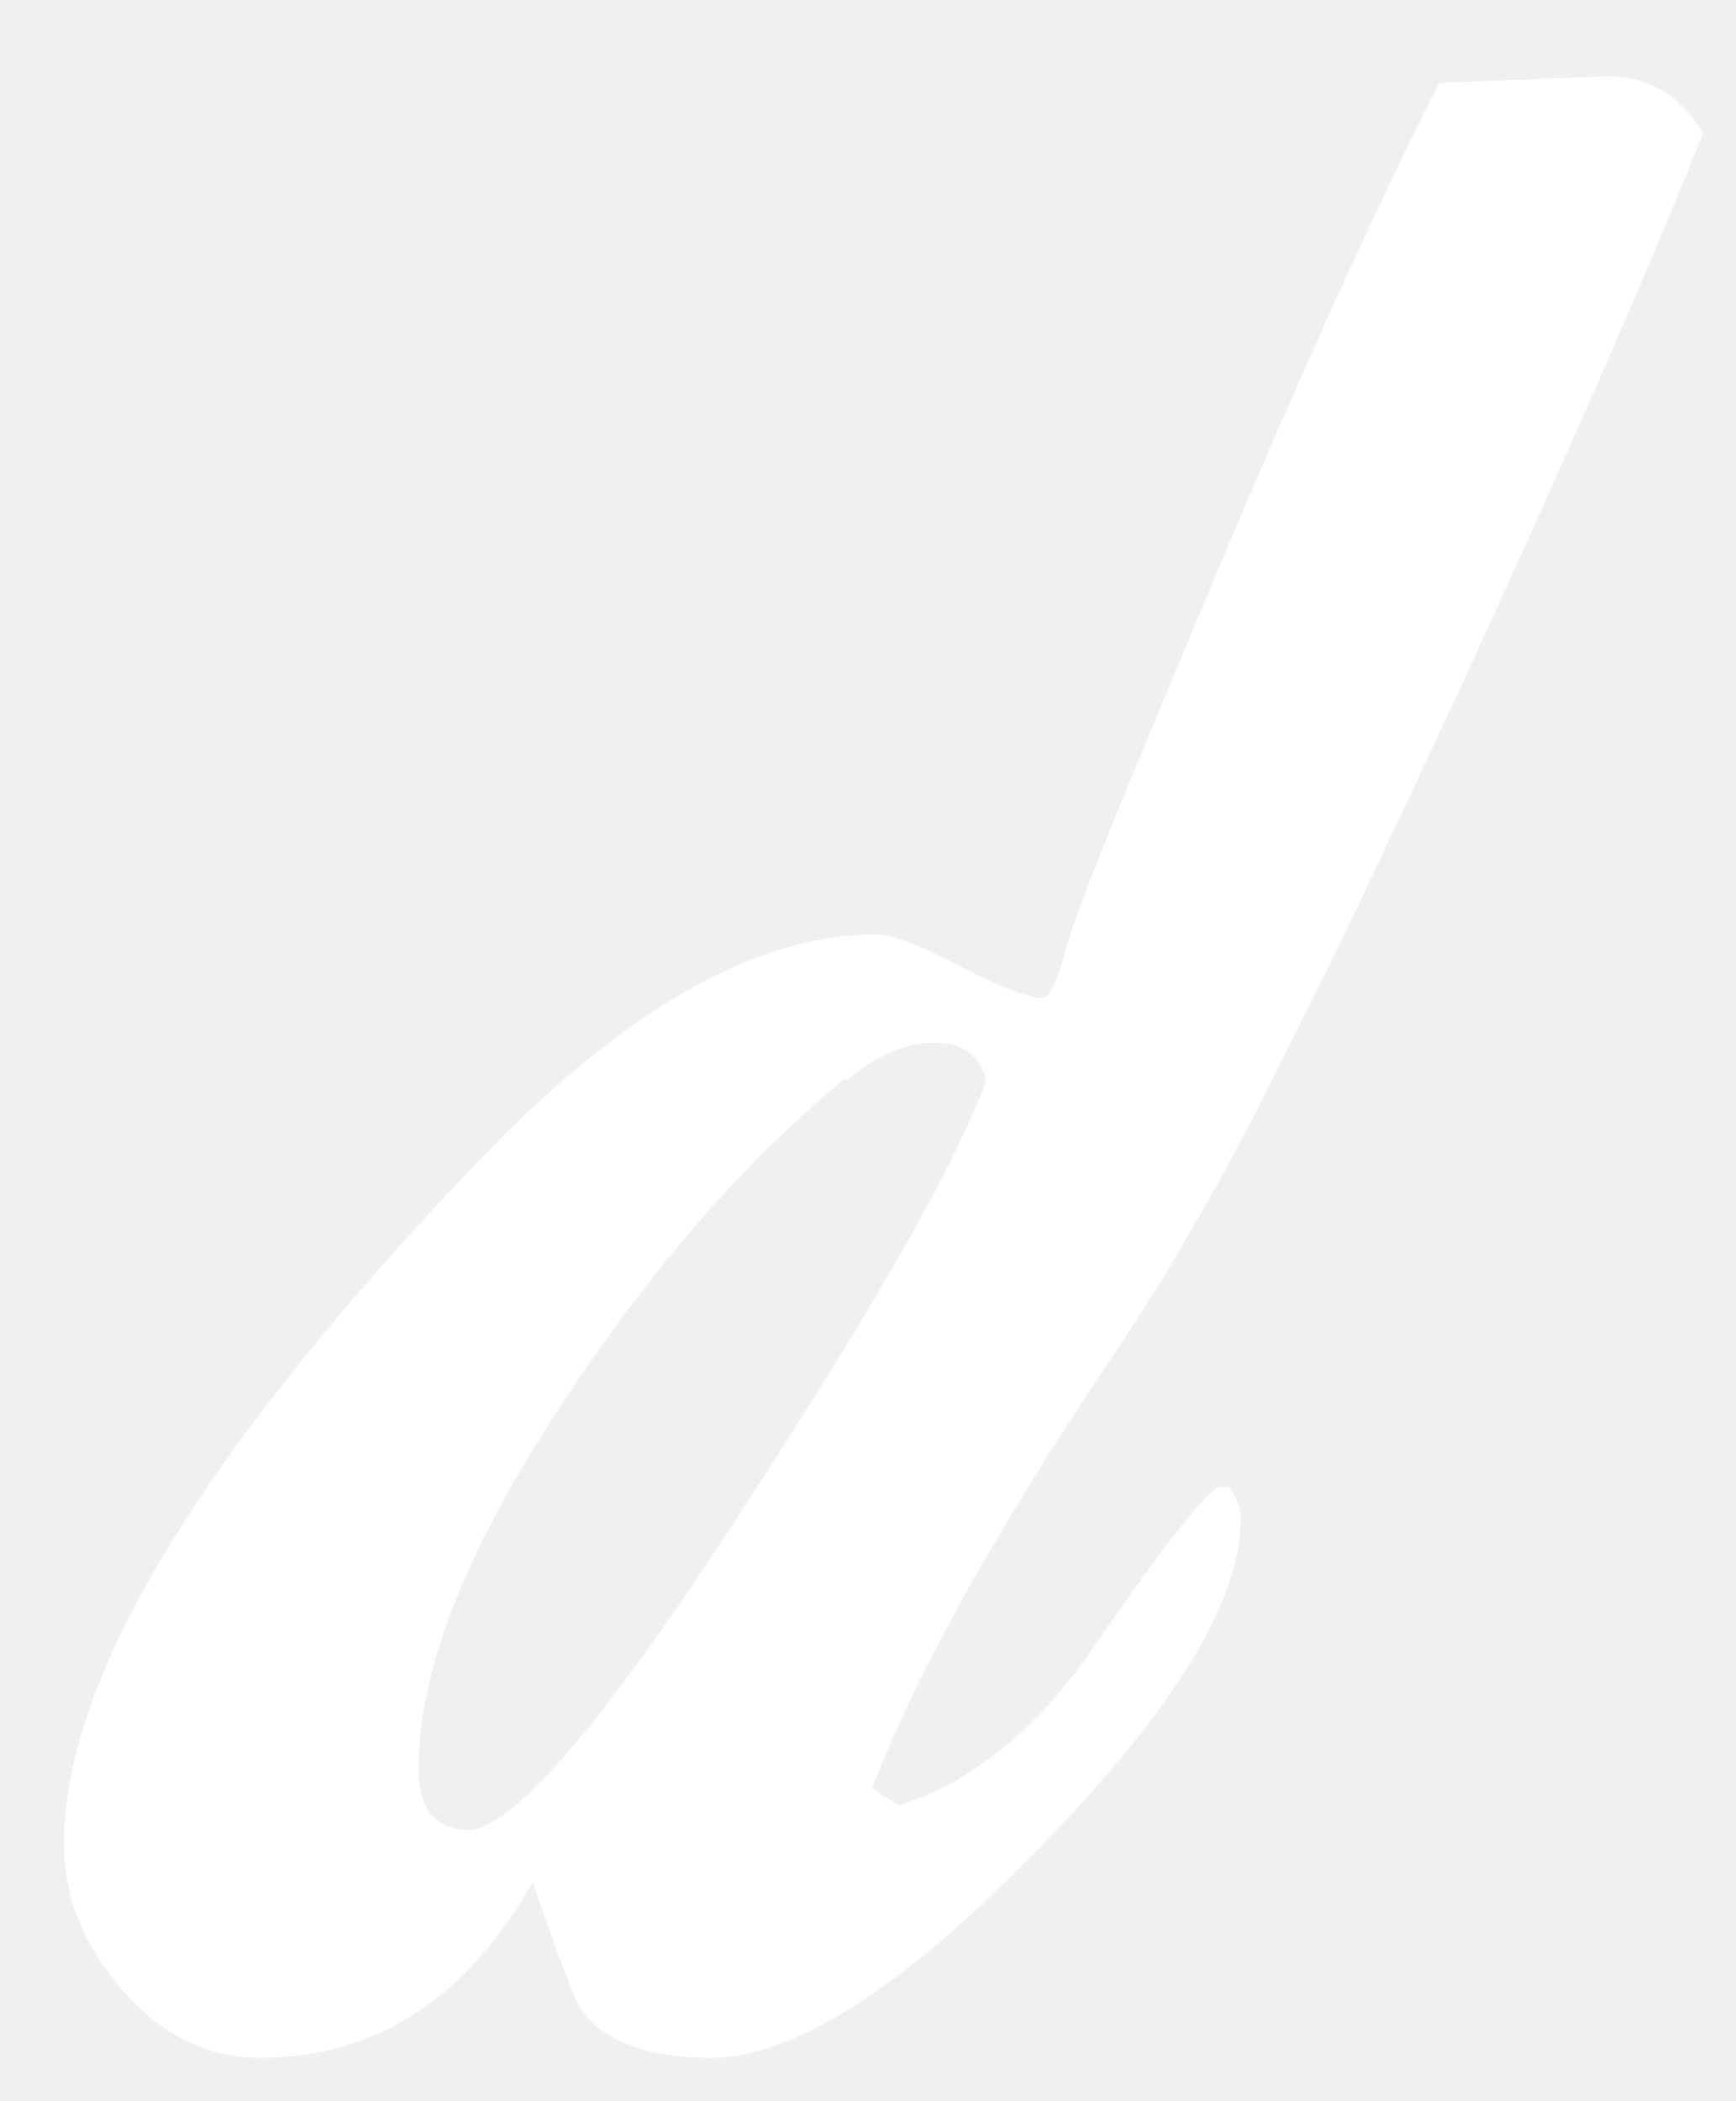
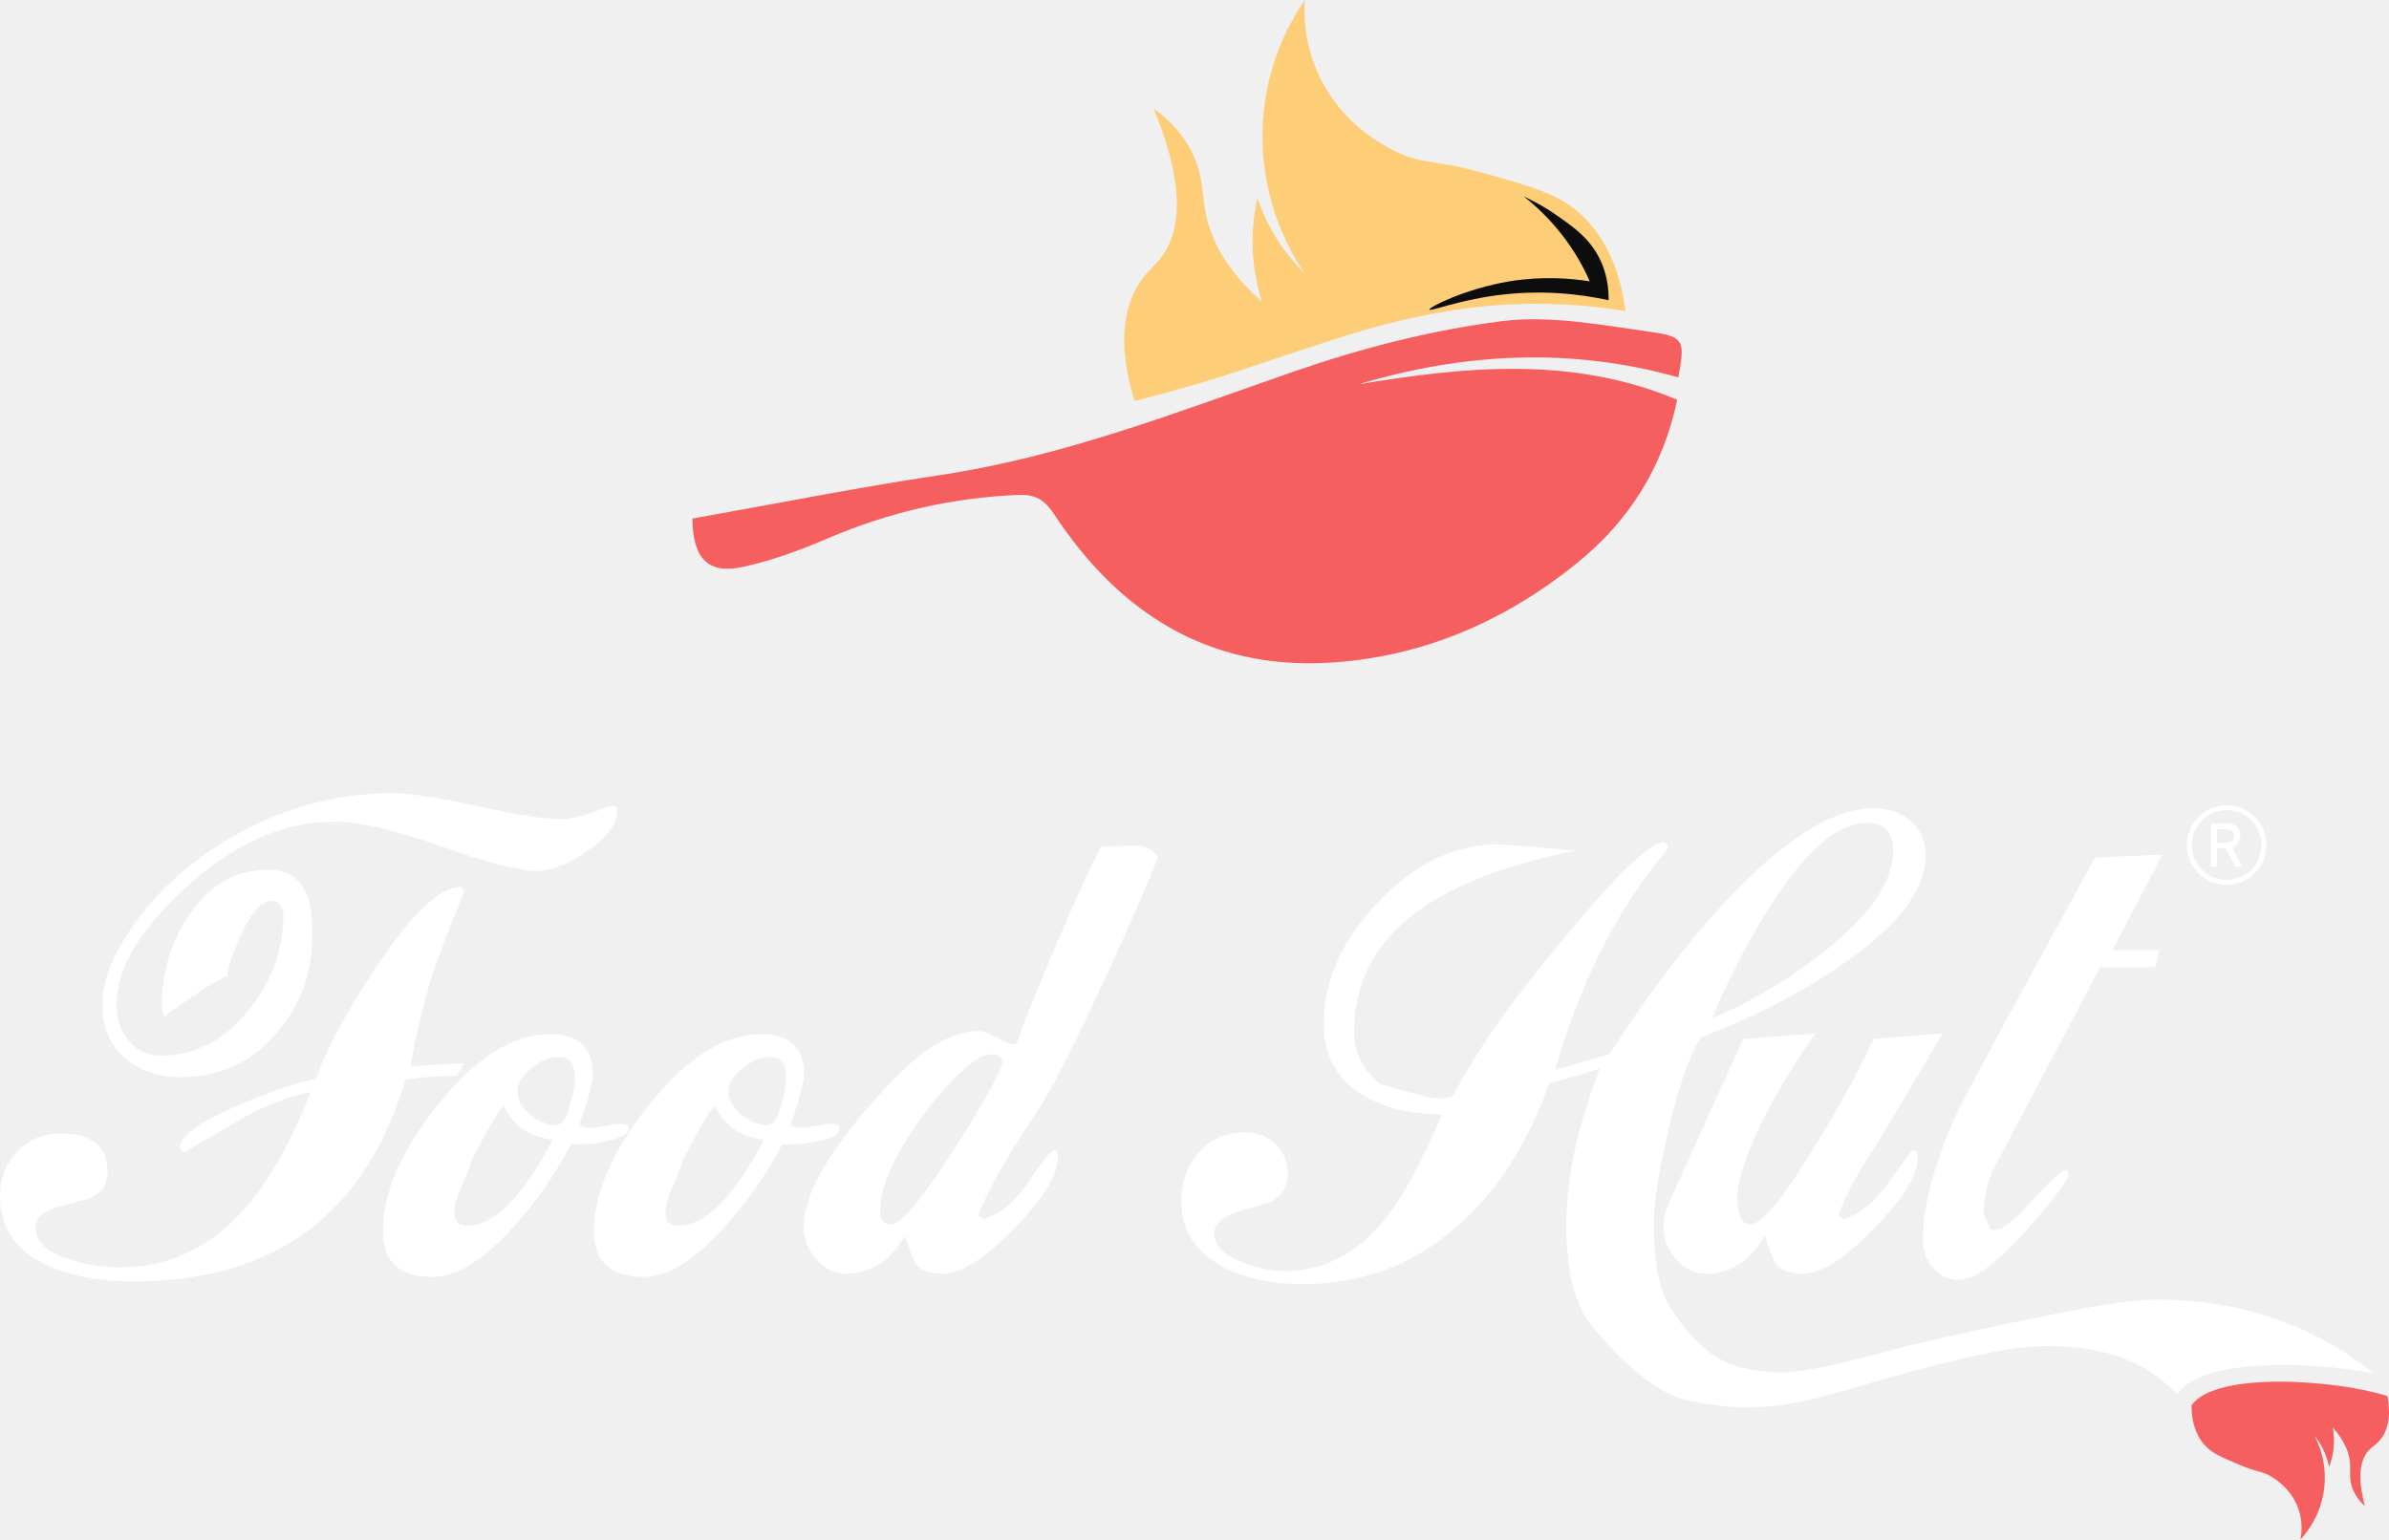
- <svg xmlns="http://www.w3.org/2000/svg" width="19" height="23" viewBox="0 0 19 23" fill="none">
-   <path d="M18.646 1.455C18.091 2.867 17.202 4.89 15.986 7.538C15.154 9.328 14.555 10.582 14.195 11.282C13.515 12.694 12.828 13.898 12.147 14.9C10.886 16.779 10.023 18.335 9.55 19.577L9.84 19.766C10.653 19.508 11.365 18.922 11.989 18.008C12.695 16.986 13.143 16.407 13.332 16.28H13.458C13.54 16.388 13.584 16.507 13.584 16.634C13.584 17.529 12.84 18.739 11.359 20.252C9.878 21.771 8.686 22.527 7.785 22.527C7.104 22.527 6.632 22.357 6.373 22.017C6.31 21.935 6.127 21.462 5.831 20.605C5.106 21.884 4.11 22.527 2.85 22.527C2.276 22.527 1.772 22.281 1.343 21.79C0.914 21.298 0.7 20.762 0.7 20.189C0.7 18.373 2.2 15.896 5.194 12.757C6.802 11.068 8.264 10.229 9.588 10.229C9.758 10.229 10.06 10.343 10.483 10.563C10.912 10.79 11.22 10.91 11.416 10.929C11.504 10.885 11.573 10.74 11.643 10.482C11.725 10.141 12.103 9.183 12.765 7.607C13.956 4.72 14.952 2.489 15.759 0.907L17.549 0.837C18.028 0.825 18.387 1.027 18.646 1.455ZM10.798 11.83C10.735 11.553 10.54 11.414 10.218 11.414C9.922 11.414 9.6 11.553 9.26 11.83V11.799C8.195 12.675 7.186 13.816 6.247 15.228C5.138 16.873 4.583 18.247 4.583 19.357C4.583 19.804 4.766 20.031 5.125 20.031C5.617 20.031 6.644 18.827 8.201 16.413C9.594 14.276 10.458 12.751 10.798 11.83Z" fill="white" />
+ <svg xmlns="http://www.w3.org/2000/svg" width="121" height="78" viewBox="0 0 121 78" fill="none">
+   <path d="M23.511 53.862L23.127 54.505C22.232 54.505 21.368 54.568 20.53 54.701C18.525 61.514 13.93 64.918 6.757 64.918C4.986 64.918 3.511 64.641 2.338 64.08C0.782 63.349 0 62.195 0 60.607C0 59.705 0.296 58.949 0.882 58.338C1.469 57.726 2.212 57.424 3.108 57.424C4.664 57.424 5.446 58.079 5.446 59.384C5.446 60.027 5.125 60.481 4.488 60.733C4.122 60.821 3.587 60.966 2.868 61.168C2.149 61.37 1.796 61.722 1.796 62.214C1.796 62.901 2.364 63.424 3.492 63.79C4.343 64.067 5.2 64.206 6.057 64.206C8.472 64.206 10.533 63.273 12.241 61.407C13.521 60.014 14.687 57.991 15.733 55.331C14.706 55.52 13.596 55.942 12.405 56.579C12.083 56.768 11.062 57.367 9.329 58.375L9.171 58.312C9.152 58.249 9.127 58.193 9.108 58.155C9.108 57.556 10.111 56.831 12.121 55.974C13.785 55.268 15.078 54.833 15.998 54.663C16.534 53.15 17.536 51.278 19.011 49.059C20.807 46.349 22.232 44.968 23.303 44.931L23.429 44.993L23.492 45.221C22.704 47.143 22.156 48.574 21.86 49.513C21.412 50.944 21.059 52.45 20.801 54.026C21.412 53.982 22.32 53.925 23.511 53.862ZM9.165 54.568C8.011 54.568 7.06 54.24 6.316 53.591C5.566 52.942 5.194 52.047 5.194 50.919C5.194 49.916 5.522 48.857 6.19 47.748C7.558 45.466 9.512 43.626 12.052 42.239C14.529 40.871 17.12 40.19 19.836 40.19C20.82 40.19 22.276 40.411 24.211 40.846C26.146 41.287 27.577 41.502 28.516 41.502C28.964 41.502 29.796 41.268 31.012 40.795L31.201 40.859L31.264 41.048C31.264 41.754 30.754 42.447 29.726 43.128C28.787 43.79 27.942 44.124 27.199 44.124C26.304 44.124 24.684 43.708 22.345 42.876C20.007 42.044 18.21 41.628 16.95 41.628C14.025 41.628 11.207 43.039 8.497 45.857C6.77 47.654 5.9 49.324 5.9 50.887C5.9 51.593 6.102 52.198 6.505 52.715C6.908 53.226 7.457 53.484 8.138 53.484C9.865 53.484 11.352 52.715 12.588 51.177C13.76 49.746 14.346 48.145 14.346 46.374C14.346 45.882 14.145 45.636 13.735 45.636C13.262 45.636 12.777 46.172 12.26 47.237C11.875 48.051 11.617 48.788 11.491 49.45C11.018 49.664 10.476 49.986 9.858 50.408C8.875 51.089 8.364 51.454 8.32 51.498C8.276 51.347 8.232 51.19 8.194 51.02C8.194 49.267 8.654 47.723 9.568 46.374C10.596 44.836 11.938 44.067 13.602 44.067C15.078 44.067 15.815 45.057 15.815 47.042V47.364C15.815 49.33 15.197 51.007 13.956 52.394C12.707 53.843 11.106 54.568 9.165 54.568Z" fill="white" />
+   <path d="M31.838 57.165C31.838 57.424 31.529 57.625 30.911 57.77C30.419 57.896 29.991 57.966 29.631 57.966C29.398 57.966 29.159 57.966 28.925 57.966C28.112 59.51 27.154 60.897 26.045 62.12C24.507 63.834 23.133 64.691 21.916 64.691C20.227 64.691 19.389 63.922 19.389 62.384C19.389 60.462 20.309 58.338 22.143 56.012C24.066 53.597 25.963 52.394 27.841 52.394C29.291 52.394 30.022 53.068 30.022 54.411C30.022 54.858 29.789 55.734 29.316 57.039C29.531 57.102 29.72 57.134 29.896 57.134C30.066 57.134 30.325 57.102 30.665 57.039C31.006 56.976 31.264 56.944 31.434 56.944C31.699 56.938 31.838 57.014 31.838 57.165ZM27.999 57.739C26.826 57.613 25.994 57.033 25.503 56.012C25.137 56.44 24.608 57.354 23.902 58.766V58.735C23.858 58.968 23.688 59.415 23.391 60.077C23.133 60.651 23.007 61.111 23.007 61.451C23.007 61.88 23.221 62.094 23.65 62.094C25.03 62.094 26.48 60.645 27.999 57.739ZM29.115 54.6C29.115 53.894 28.837 53.541 28.283 53.541C27.854 53.541 27.4 53.736 26.921 54.121C26.442 54.505 26.203 54.902 26.203 55.306C26.203 55.734 26.423 56.125 26.858 56.472C27.293 56.819 27.728 57.001 28.157 57.001C28.201 57.001 28.251 56.989 28.314 56.97V56.938C28.509 56.938 28.699 56.598 28.894 55.911C29.045 55.381 29.115 54.94 29.115 54.6Z" fill="white" />
+   <path d="M42.534 57.165C42.534 57.424 42.226 57.625 41.608 57.77C41.116 57.896 40.688 57.966 40.328 57.966C40.095 57.966 39.855 57.966 39.622 57.966C38.809 59.51 37.851 60.897 36.742 62.12C35.204 63.834 33.83 64.691 32.613 64.691C30.924 64.691 30.085 63.922 30.085 62.384C30.085 60.462 31.006 58.338 32.84 56.012C34.763 53.597 36.66 52.394 38.538 52.394C39.988 52.394 40.719 53.068 40.719 54.411C40.719 54.858 40.486 55.734 40.013 57.039C40.227 57.102 40.416 57.134 40.593 57.134C40.763 57.134 41.022 57.102 41.362 57.039C41.702 56.976 41.961 56.944 42.131 56.944C42.396 56.938 42.534 57.014 42.534 57.165ZM38.696 57.739C37.523 57.613 36.691 57.033 36.2 56.012C35.834 56.44 35.305 57.354 34.599 58.766V58.735C34.554 58.968 34.384 59.415 34.088 60.077C33.83 60.651 33.703 61.111 33.703 61.451C33.703 61.88 33.918 62.094 34.346 62.094C35.727 62.094 37.177 60.645 38.696 57.739ZM39.811 54.6C39.811 53.894 39.534 53.541 38.979 53.541C38.551 53.541 38.097 53.736 37.618 54.121C37.139 54.505 36.899 54.902 36.899 55.306C36.899 55.734 37.12 56.125 37.555 56.472C37.99 56.819 38.425 57.001 38.853 57.001C38.898 57.001 38.948 56.989 39.011 56.97V56.938C39.206 56.938 39.395 56.598 39.591 55.911C39.742 55.381 39.811 54.94 39.811 54.6Z" fill="white" />
+   <path d="M58.646 43.455C58.091 44.867 57.202 46.891 55.986 49.538C55.154 51.328 54.555 52.582 54.196 53.282C53.515 54.694 52.828 55.898 52.147 56.9C50.886 58.779 50.023 60.335 49.55 61.577L49.84 61.766C50.653 61.508 51.365 60.922 51.989 60.008C52.695 58.986 53.143 58.407 53.332 58.281H53.458C53.54 58.388 53.584 58.507 53.584 58.633C53.584 59.529 52.84 60.739 51.359 62.252C49.878 63.771 48.687 64.527 47.785 64.527C47.104 64.527 46.632 64.357 46.373 64.016C46.31 63.935 46.127 63.462 45.831 62.605C45.106 63.884 44.11 64.527 42.85 64.527C42.276 64.527 41.772 64.281 41.343 63.79C40.914 63.298 40.7 62.762 40.7 62.188C40.7 60.373 42.2 57.896 45.194 54.757C46.802 53.068 48.264 52.229 49.588 52.229C49.758 52.229 50.06 52.343 50.483 52.563C50.911 52.79 51.22 52.91 51.416 52.929C51.504 52.885 51.573 52.74 51.643 52.481C51.725 52.141 52.103 51.183 52.765 49.607C53.956 46.72 54.952 44.489 55.759 42.907L57.549 42.837C58.028 42.825 58.387 43.027 58.646 43.455ZM50.798 53.83C50.735 53.553 50.54 53.414 50.218 53.414C49.922 53.414 49.6 53.553 49.26 53.83V53.799C48.195 54.675 47.186 55.816 46.247 57.228C45.138 58.873 44.583 60.247 44.583 61.356C44.583 61.804 44.766 62.031 45.125 62.031C45.617 62.031 46.644 60.827 48.201 58.413C49.594 56.276 50.458 54.751 50.798 53.83Z" fill="white" />
+   <path d="M98.388 52.355L95.696 56.906C95.224 57.675 94.757 58.432 94.284 59.182C93.749 60.077 93.358 60.877 93.099 61.584L93.389 61.773C94.202 61.514 94.971 60.877 95.696 59.85C96.421 58.823 96.818 58.3 96.881 58.281H97.007C97.089 58.388 97.133 58.508 97.133 58.634C97.133 59.529 96.39 60.739 94.908 62.252C93.427 63.771 92.236 64.527 91.334 64.527C90.654 64.527 90.181 64.357 89.922 64.016C89.859 63.935 89.677 63.462 89.38 62.605C88.656 63.884 87.66 64.527 86.399 64.527C85.825 64.527 85.321 64.281 84.892 63.79C84.464 63.298 84.249 62.762 84.249 62.189C84.249 61.76 84.357 61.312 84.571 60.846L88.284 52.645L91.965 52.355C91.114 53.509 90.275 54.852 89.469 56.39C88.485 58.293 87.994 59.743 87.994 60.745C87.994 61.602 88.221 62.025 88.668 62.025C89.248 62.025 90.364 60.651 92.028 57.896C93.307 55.803 94.259 54.051 94.877 52.645L98.388 52.355Z" fill="white" />
+   <path d="M109.52 43.298L106.992 48.133H109.381L109.154 48.996H106.374L101.042 59.081C100.664 59.806 100.474 60.619 100.474 61.521L100.827 62.29C100.909 62.309 100.966 62.321 100.985 62.321C101.388 62.321 102.044 61.817 102.939 60.815C103.834 59.812 104.389 59.308 104.603 59.308C104.71 59.308 104.761 59.359 104.761 59.466C104.761 59.724 104.288 60.405 103.349 61.514C101.47 63.733 100.103 64.843 99.252 64.843C98.716 64.843 98.275 64.647 97.922 64.25C97.569 63.853 97.392 63.393 97.392 62.857C97.392 61.086 97.959 58.949 99.088 56.453C99.346 55.898 100.399 53.913 102.258 50.496L106.103 43.449L109.52 43.298Z" fill="white" />
+   <path d="M35.071 26.272C39.288 25.522 43.429 24.696 47.596 24.072C53.868 23.139 59.711 20.839 65.648 18.784C69.008 17.624 72.519 16.723 76.036 16.275C78.532 15.954 81.167 16.477 83.707 16.83C85.315 17.057 85.34 17.315 85.006 19.118C79.585 17.593 74.189 17.864 68.825 19.465C74.246 18.57 79.648 18.027 84.949 20.253C84.224 23.7 82.497 26.398 79.888 28.516C76.2 31.504 71.977 33.319 67.243 33.578C61.148 33.912 56.647 31.012 53.382 26.039C52.903 25.308 52.418 25.037 51.573 25.075C48.233 25.213 45.049 25.944 41.973 27.256C40.593 27.848 39.162 28.384 37.7 28.705C35.884 29.128 35.084 28.321 35.071 26.272Z" fill="#F65F5F" />
+   <path d="M57.473 20.316C56.931 18.601 56.509 16.218 57.713 14.34C58.148 13.659 58.513 13.483 58.91 12.909C59.686 11.774 60.152 9.688 58.431 5.503C59.024 5.925 59.806 6.606 60.341 7.652C60.953 8.844 60.871 9.764 61.06 10.76C61.281 11.938 61.942 13.54 63.928 15.298C63.72 14.655 63.499 13.76 63.449 12.67C63.405 11.598 63.537 10.69 63.688 10.041C63.915 10.703 64.281 11.548 64.886 12.43C65.289 13.016 65.705 13.489 66.084 13.861C65.56 13.092 64.867 11.882 64.413 10.274C64.067 9.045 63.688 6.99 64.174 4.538C64.59 2.439 65.472 0.895 66.084 0C66.039 0.769 66.058 2.238 66.802 3.82C67.943 6.259 70.023 7.337 70.622 7.64C72.122 8.396 72.431 7.986 75.4 8.837C77.719 9.499 78.879 9.833 79.938 10.747C80.543 11.264 81.949 12.688 82.327 15.764C80.966 15.538 79.125 15.336 76.951 15.405C74.517 15.481 72.689 15.859 71.454 16.124C69.563 16.527 68.044 17.032 65.006 18.034C63.241 18.62 61.98 19.08 59.749 19.704C58.797 19.981 58.009 20.183 57.473 20.316Z" fill="#FDCE77" />
+   <path d="M72.393 15.689C72.425 15.79 73.811 15.235 75.74 14.971C78.035 14.655 80.02 14.895 81.476 15.21C81.489 14.164 81.193 13.439 80.997 13.061C80.487 12.058 79.699 11.504 78.848 10.911C78.186 10.445 77.587 10.142 77.177 9.953C77.732 10.388 78.419 11.012 79.087 11.863C79.781 12.745 80.228 13.59 80.518 14.252C79.554 14.101 78.129 13.981 76.459 14.252C74.196 14.63 72.355 15.576 72.393 15.689Z" fill="#0D0D0D" />
+   <path d="M110.282 70.623C111.486 68.839 116.749 68.933 120.216 69.564C117.09 67.087 113.427 65.845 109.217 65.845C108.189 65.845 106.569 66.065 104.351 66.513C100.121 67.364 97.07 68.051 95.192 68.561C92.822 69.204 91.189 69.526 90.294 69.526C89.614 69.526 88.927 69.45 88.246 69.299C86.903 69.003 85.674 67.963 84.565 66.192C84.029 65.341 83.764 63.929 83.764 61.962C83.764 60.871 84.023 59.264 84.533 57.127C85.088 54.82 85.63 53.295 86.166 52.545C88.706 51.587 91.013 50.408 93.08 49.021C96.049 47.036 97.531 45.145 97.531 43.355C97.531 42.605 97.278 42.018 96.78 41.596C96.276 41.167 95.646 40.953 94.877 40.953C92.803 40.953 90.275 42.567 87.288 45.788C85.302 47.944 83.38 50.484 81.52 53.408L78.766 54.209C80.001 49.898 81.785 46.311 84.117 43.449C84.306 43.216 84.439 43.046 84.502 42.939L84.407 42.75L84.218 42.655C83.26 42.825 80.858 45.365 77.013 50.276C75.709 51.94 74.568 53.692 73.584 55.526C73.395 55.615 73.168 55.652 72.91 55.652C72.507 55.652 71.498 55.407 69.897 54.915C69.021 54.209 68.586 53.314 68.586 52.223C68.586 47.609 72.336 44.571 79.825 43.096C77.436 42.882 76.118 42.775 75.885 42.775C73.704 42.775 71.687 43.739 69.834 45.674C67.974 47.609 67.048 49.671 67.048 51.87C67.048 53.453 67.678 54.638 68.939 55.425C70.004 56.106 71.372 56.453 73.036 56.453C72.008 58.867 71.063 60.619 70.187 61.704C68.756 63.5 67.067 64.395 65.125 64.395C64.4 64.395 63.663 64.244 62.913 63.947C61.974 63.582 61.501 63.097 61.501 62.473C61.501 62.044 61.867 61.691 62.591 61.414C62.636 61.395 63.19 61.231 64.255 60.934C64.898 60.638 65.214 60.153 65.214 59.491C65.214 58.848 65.012 58.338 64.602 57.953C64.199 57.569 63.676 57.373 63.033 57.373C62.093 57.373 61.324 57.707 60.726 58.382C60.127 59.056 59.831 59.869 59.831 60.834C59.831 62.309 60.524 63.418 61.911 64.162C63.02 64.761 64.375 65.057 65.976 65.057C69.008 65.057 71.637 64.067 73.855 62.082C75.841 60.336 77.379 57.934 78.469 54.883C79.56 54.6 80.411 54.354 81.028 54.14C79.894 57.045 79.333 59.699 79.333 62.113C79.333 64.458 79.781 66.166 80.675 67.238C82.554 69.475 84.212 70.73 85.642 70.982C86.815 71.196 87.678 71.303 88.24 71.303C89.67 71.303 91.025 71.121 92.305 70.761L96.245 69.639C97.802 69.192 99.396 68.807 101.016 68.486C101.974 68.297 102.863 68.196 103.676 68.196C106.046 68.196 107.906 68.707 109.248 69.734C109.601 70.018 109.948 70.314 110.282 70.623ZM89.841 45.63C91.568 43.002 93.137 41.691 94.549 41.691C95.444 41.691 95.892 42.163 95.892 43.102C95.892 44.66 94.719 46.368 92.368 48.227C90.553 49.658 88.662 50.78 86.701 51.593C87.704 49.261 88.75 47.275 89.841 45.63Z" fill="white" />
+   <path d="M120.925 70.734C121.046 71.412 121.088 72.335 120.521 72.987C120.316 73.222 120.164 73.273 119.981 73.472C119.619 73.865 119.33 74.629 119.781 76.307C119.572 76.118 119.304 75.818 119.147 75.394C118.968 74.915 119.052 74.563 119.031 74.181C119.005 73.722 118.832 73.079 118.15 72.314C118.197 72.569 118.239 72.921 118.197 73.334C118.161 73.742 118.061 74.079 117.966 74.318C117.914 74.058 117.814 73.717 117.625 73.35C117.5 73.105 117.363 72.906 117.232 72.743C117.395 73.064 117.604 73.553 117.699 74.186C117.772 74.67 117.809 75.471 117.494 76.373C117.222 77.148 116.797 77.689 116.513 78C116.571 77.709 116.639 77.153 116.435 76.516C116.12 75.532 115.365 75.017 115.144 74.874C114.599 74.512 114.457 74.65 113.345 74.176C112.474 73.808 112.039 73.62 111.672 73.222C111.462 72.993 110.99 72.381 111 71.198C112.222 69.423 118.517 69.933 120.925 70.734Z" fill="#F65F5F" />
+   <path d="M112.778 44.704C113.823 44.704 114.669 43.857 114.669 42.813C114.669 41.769 113.823 40.922 112.778 40.922C111.734 40.922 110.887 41.769 110.887 42.813C110.887 43.857 111.734 44.704 112.778 44.704Z" stroke="white" stroke-width="0.25" stroke-miterlimit="10" />
+   <path d="M111.984 41.729H112.286V43.904H111.984V41.729ZM112.116 42.693H112.86C112.917 42.693 112.967 42.681 113.011 42.649C113.055 42.624 113.093 42.58 113.112 42.529C113.137 42.479 113.15 42.416 113.15 42.353C113.15 42.284 113.137 42.227 113.112 42.176C113.087 42.126 113.055 42.088 113.011 42.057C112.967 42.032 112.917 42.013 112.854 42.013H112.11V41.723H112.841C112.967 41.723 113.074 41.748 113.175 41.798C113.276 41.849 113.345 41.924 113.396 42.019C113.446 42.114 113.471 42.227 113.471 42.347C113.471 42.473 113.446 42.58 113.39 42.675C113.333 42.769 113.263 42.845 113.169 42.895C113.074 42.946 112.961 42.971 112.841 42.971H112.11V42.693H112.116ZM112.709 42.914L113.011 42.845L113.566 43.904H113.207L112.709 42.914Z" fill="white" />
</svg>
